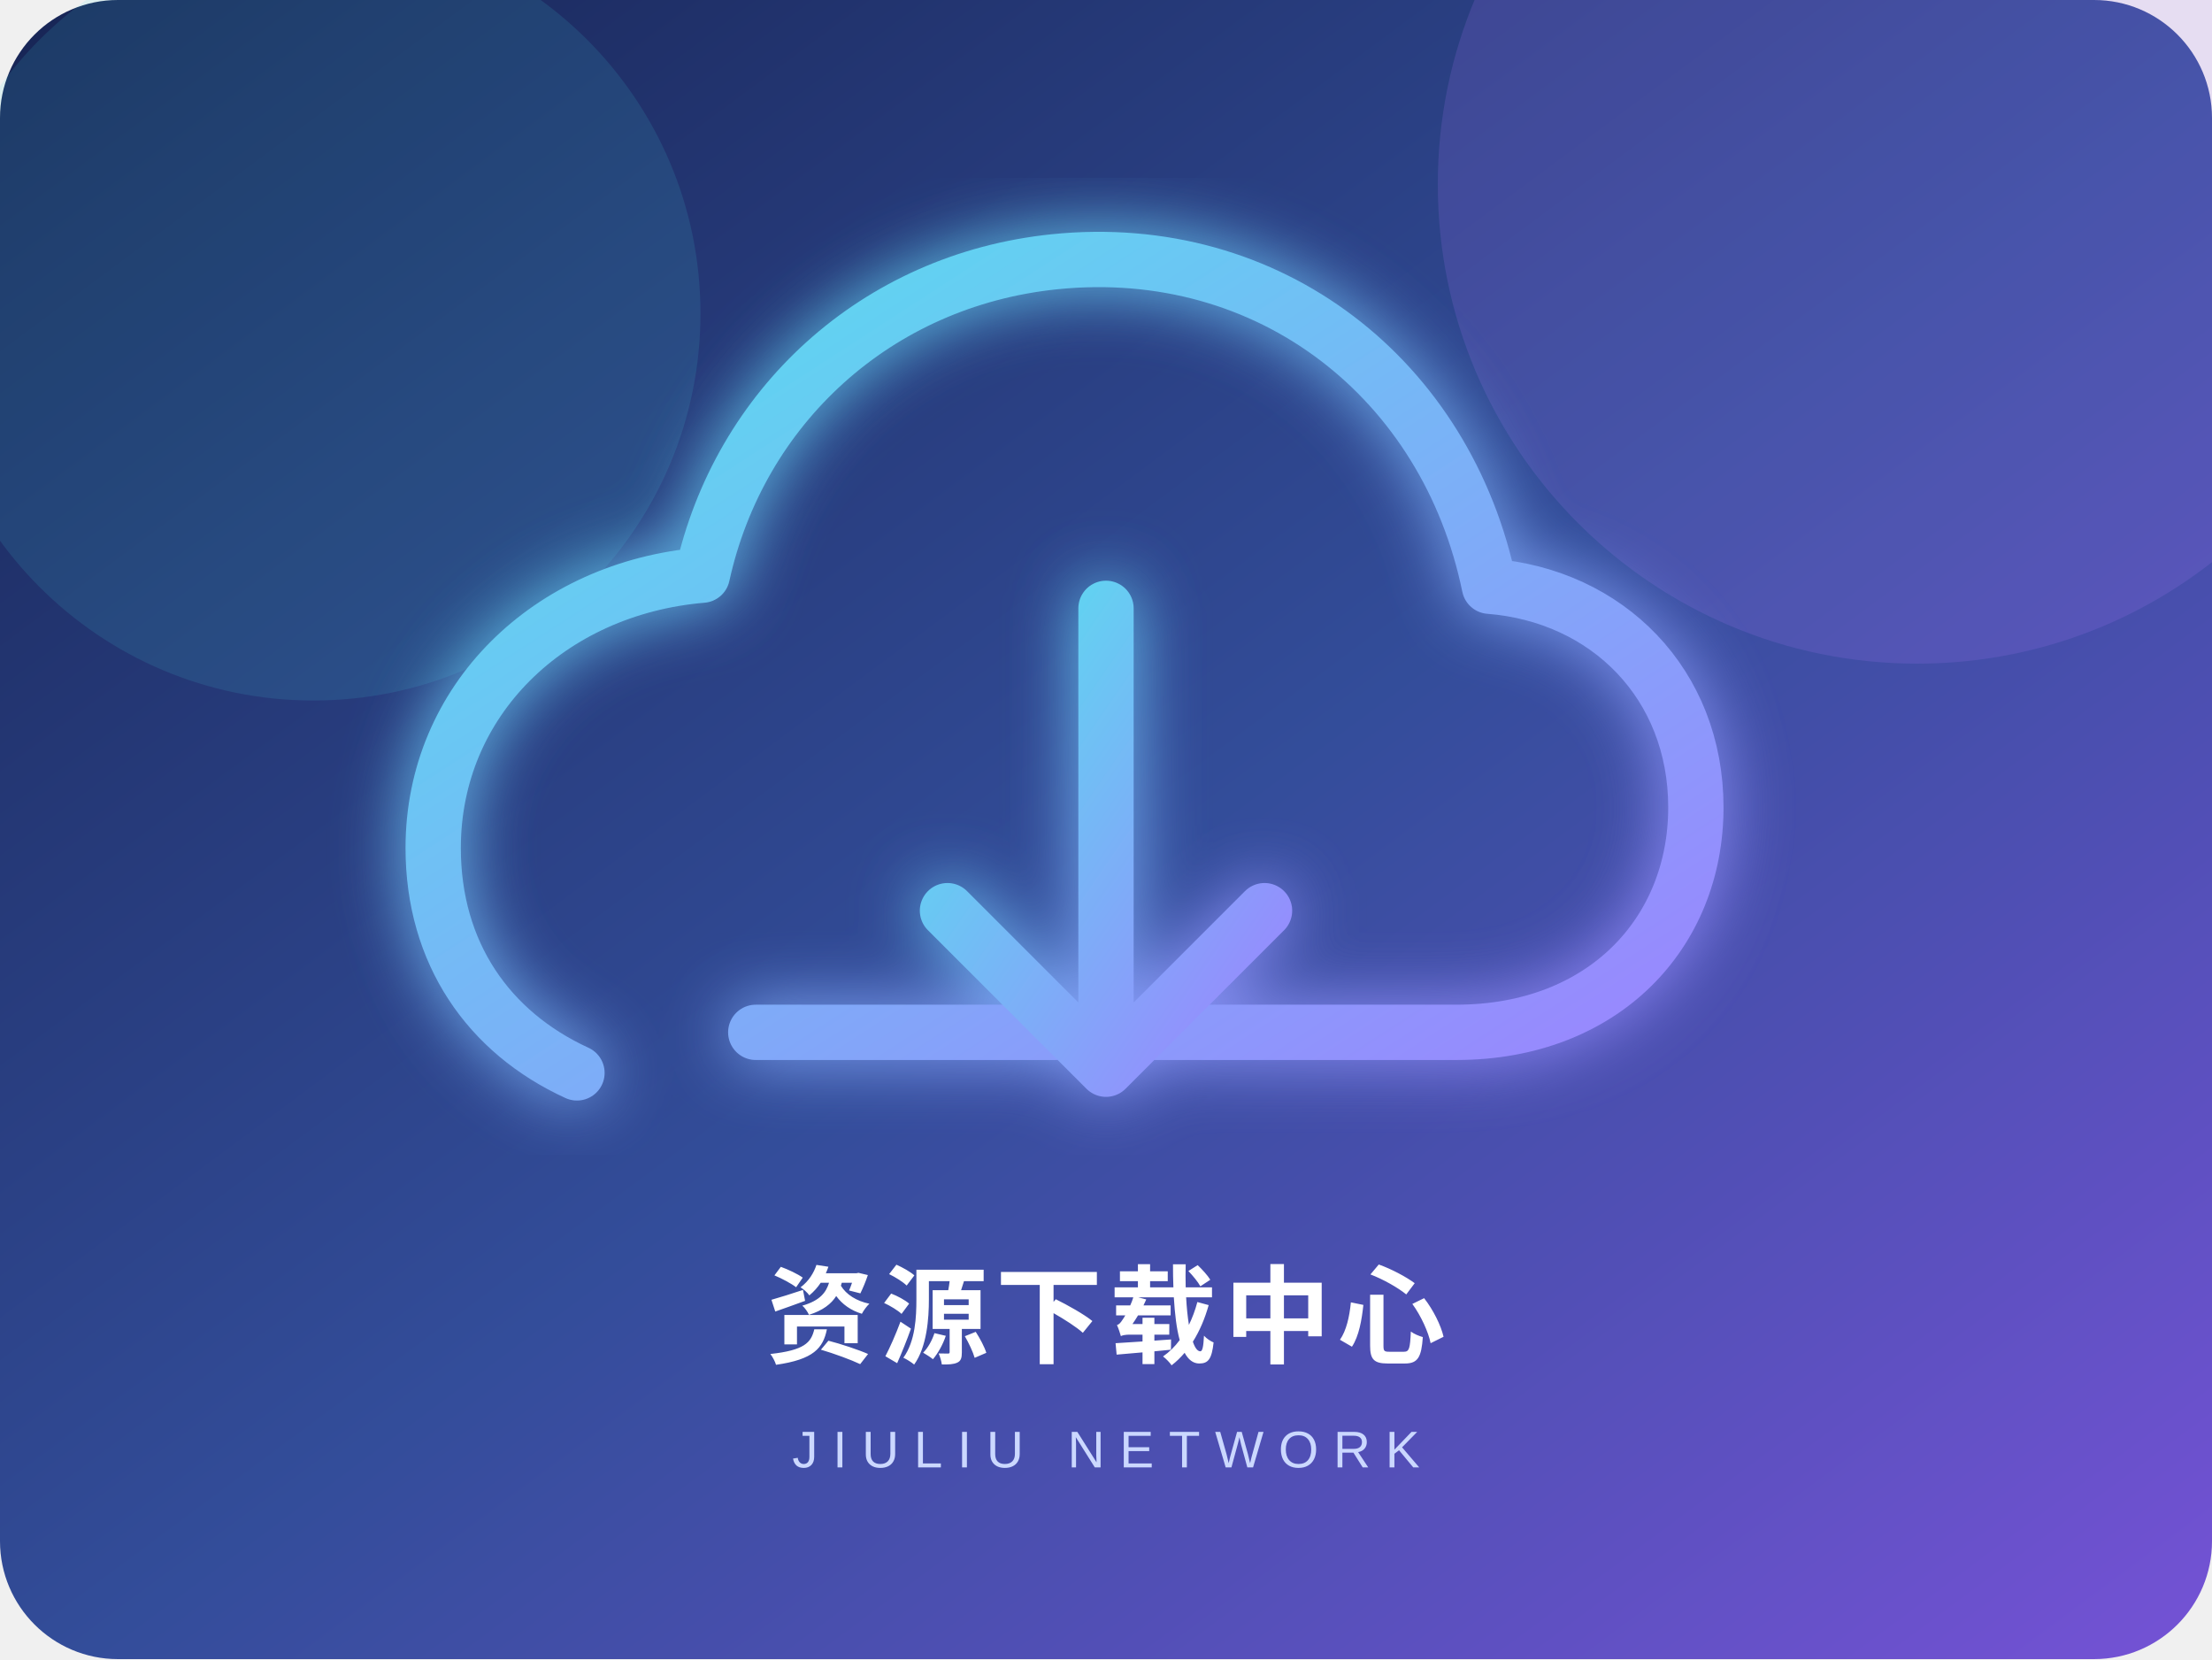
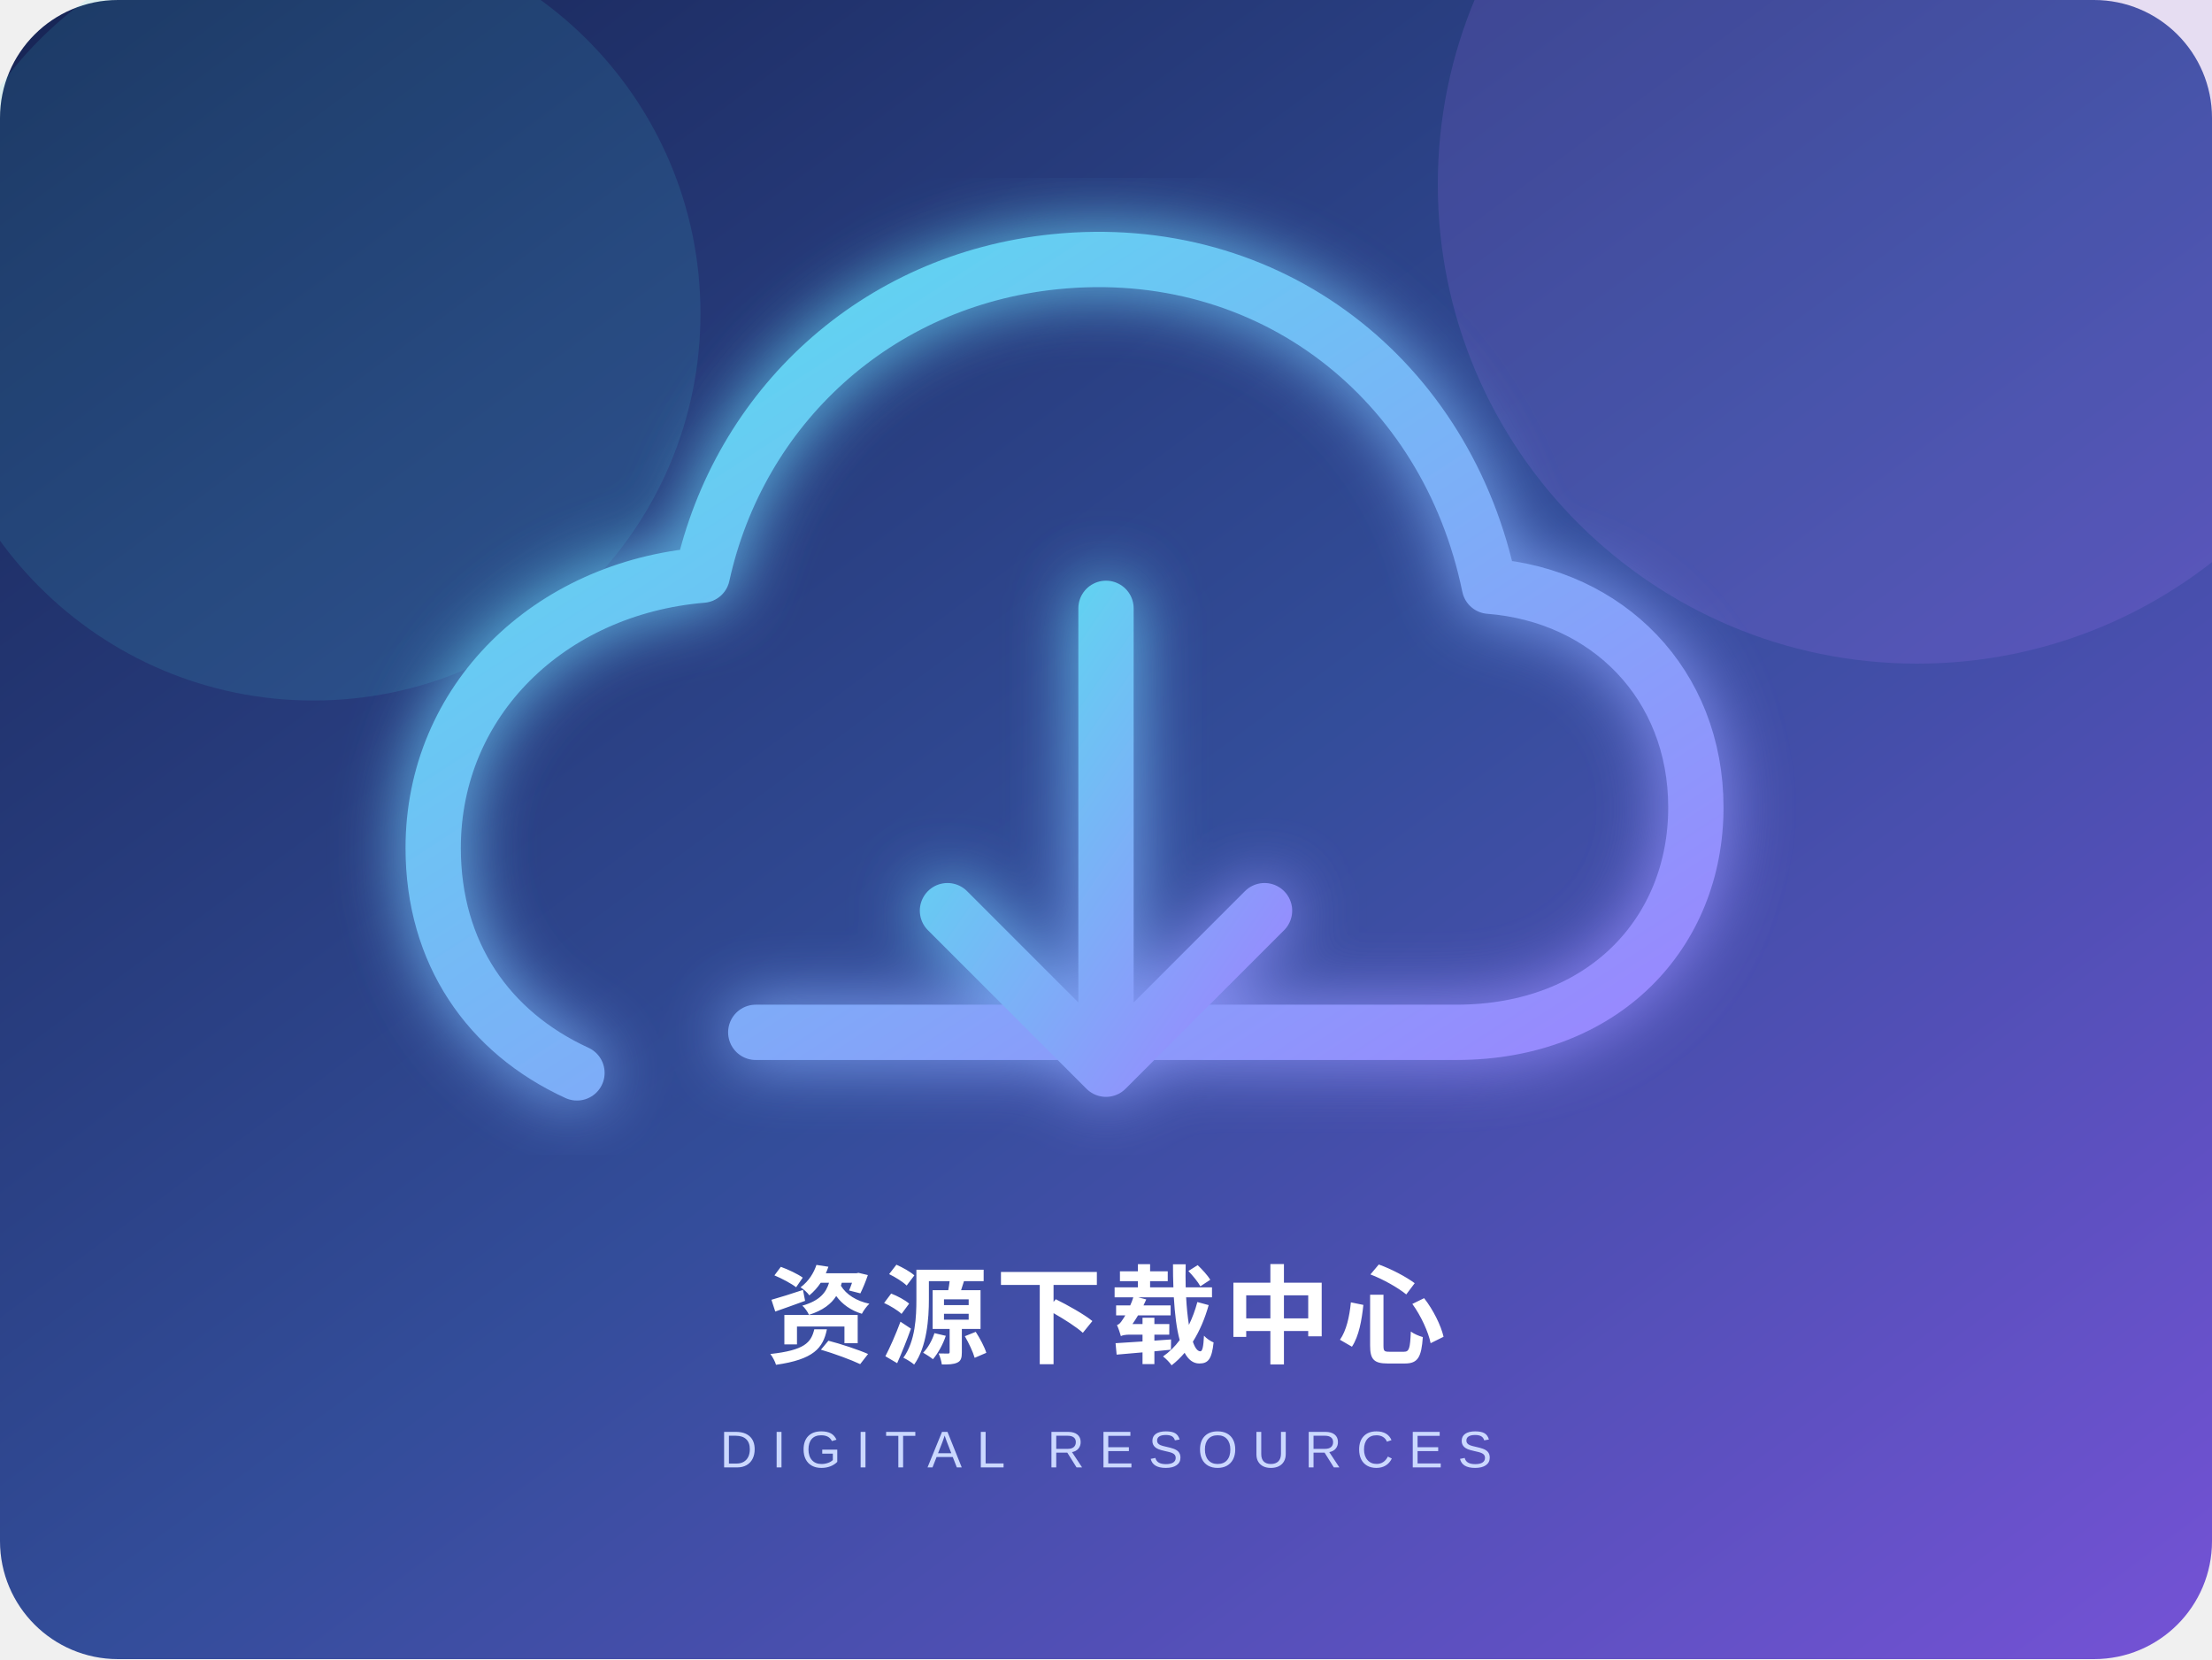
<svg xmlns="http://www.w3.org/2000/svg" viewBox="0 0 1200 900" role="img" aria-labelledby="title desc">
  <defs>
    <linearGradient id="bg" x1="0" y1="0" x2="1" y2="1">
      <stop stop-color="#172454" />
      <stop offset=".52" stop-color="#334d9a" />
      <stop offset="1" stop-color="#7552d6" />
    </linearGradient>
    <linearGradient id="line" x1="0" y1="0" x2="1" y2="1">
      <stop stop-color="#55e4ee" />
      <stop offset="1" stop-color="#9c83ff" />
    </linearGradient>
    <filter id="glow">
      <feGaussianBlur stdDeviation="18" result="b" />
      <feMerge>
        <feMergeNode in="b" />
        <feMergeNode in="SourceGraphic" />
      </feMerge>
    </filter>
  </defs>
  <rect width="1200" height="900" rx="64" fill="url(#bg)" />
  <circle cx="170" cy="170" r="210" fill="#43dce8" opacity=".12" />
  <circle cx="1040" cy="100" r="260" fill="#b17aff" opacity=".16" />
  <g fill="none" stroke="url(#line)" stroke-width="30" stroke-linecap="round" stroke-linejoin="round" filter="url(#glow)">
    <path d="M410 560h380c80 0 130-54 130-122 0-67-48-115-112-120-23-112-119-188-236-176-97 10-171 79-191 170-83 7-146 68-146 148 0 57 30 100 78 122" />
    <path d="M600 330v250m0 0-86-86m86 86 86-86" />
  </g>
  <text x="600" y="735" text-anchor="middle" fill="#fff" font-family="Arial,'Microsoft YaHei',sans-serif" font-size="58" font-weight="700" letter-spacing="4">资源下载中心</text>
-   <text x="600" y="796" text-anchor="middle" fill="#cbd8ff" font-family="Arial,'Microsoft YaHei',sans-serif" font-size="28" letter-spacing="8">JIULIU NETWORK</text>
+   <text x="600" y="796" text-anchor="middle" fill="#cbd8ff" font-family="Arial,'Microsoft YaHei',sans-serif" font-size="28" letter-spacing="8">DIGITAL RESOURCES</text>
</svg>
